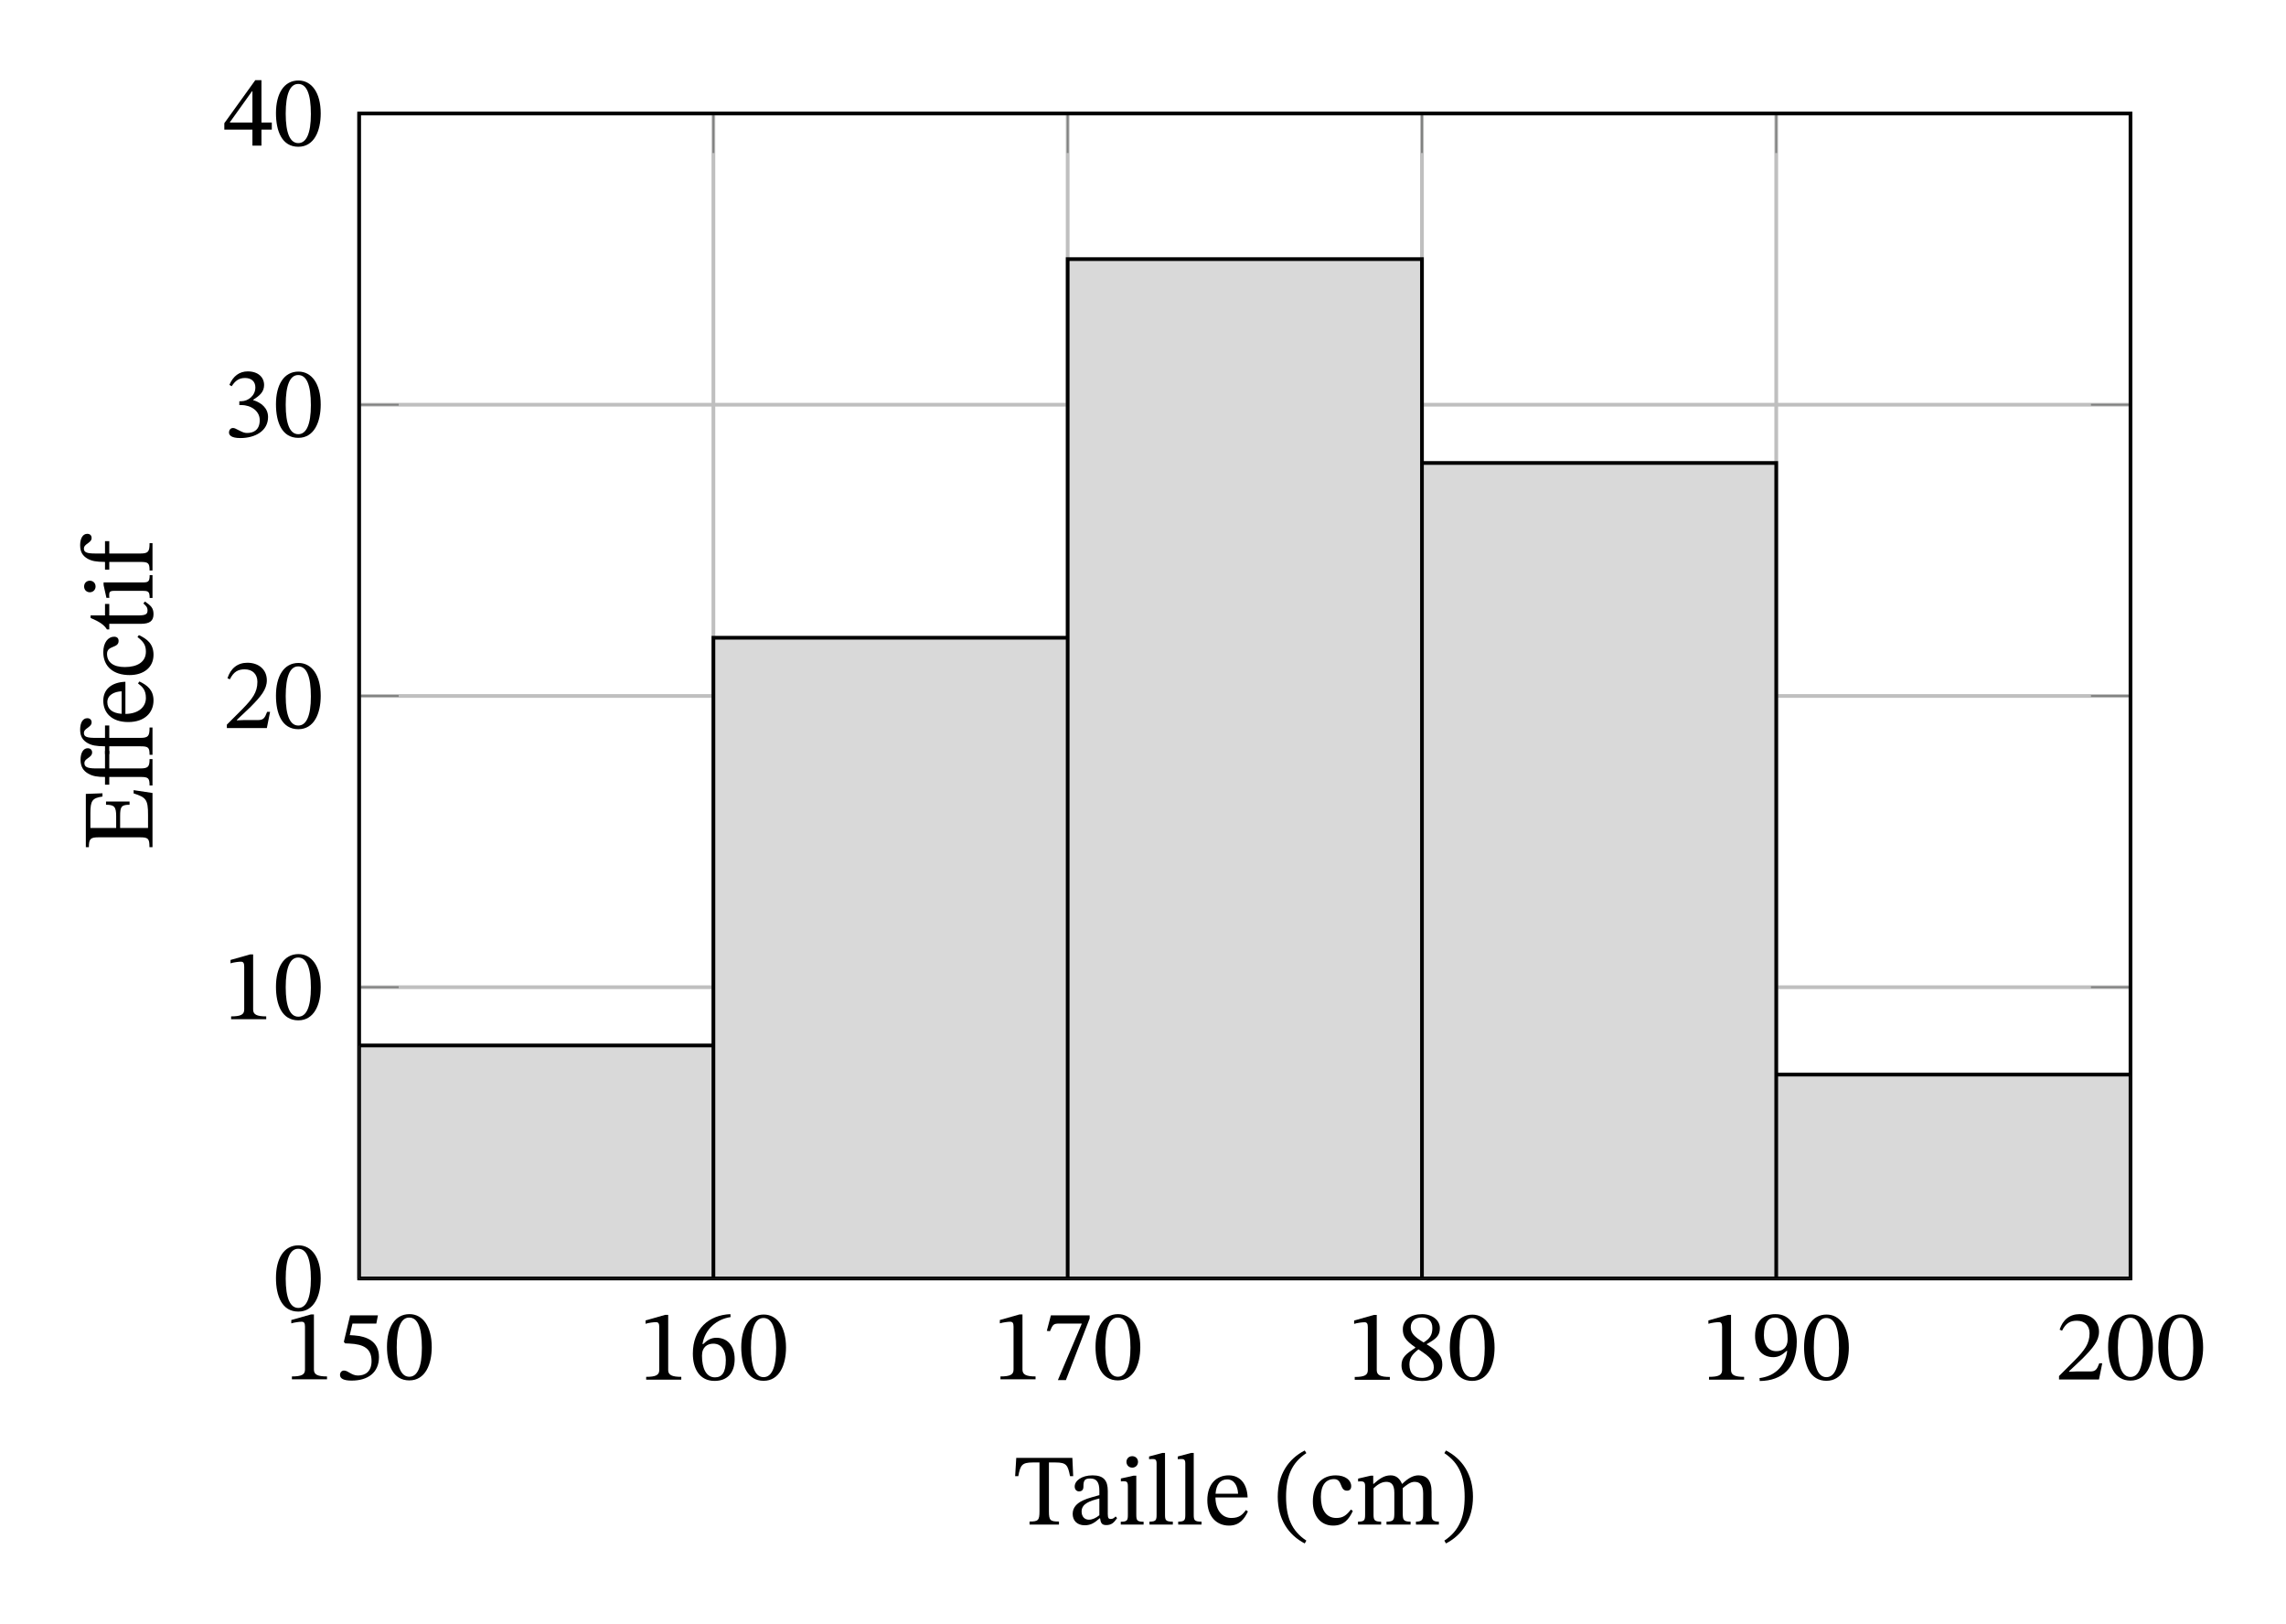
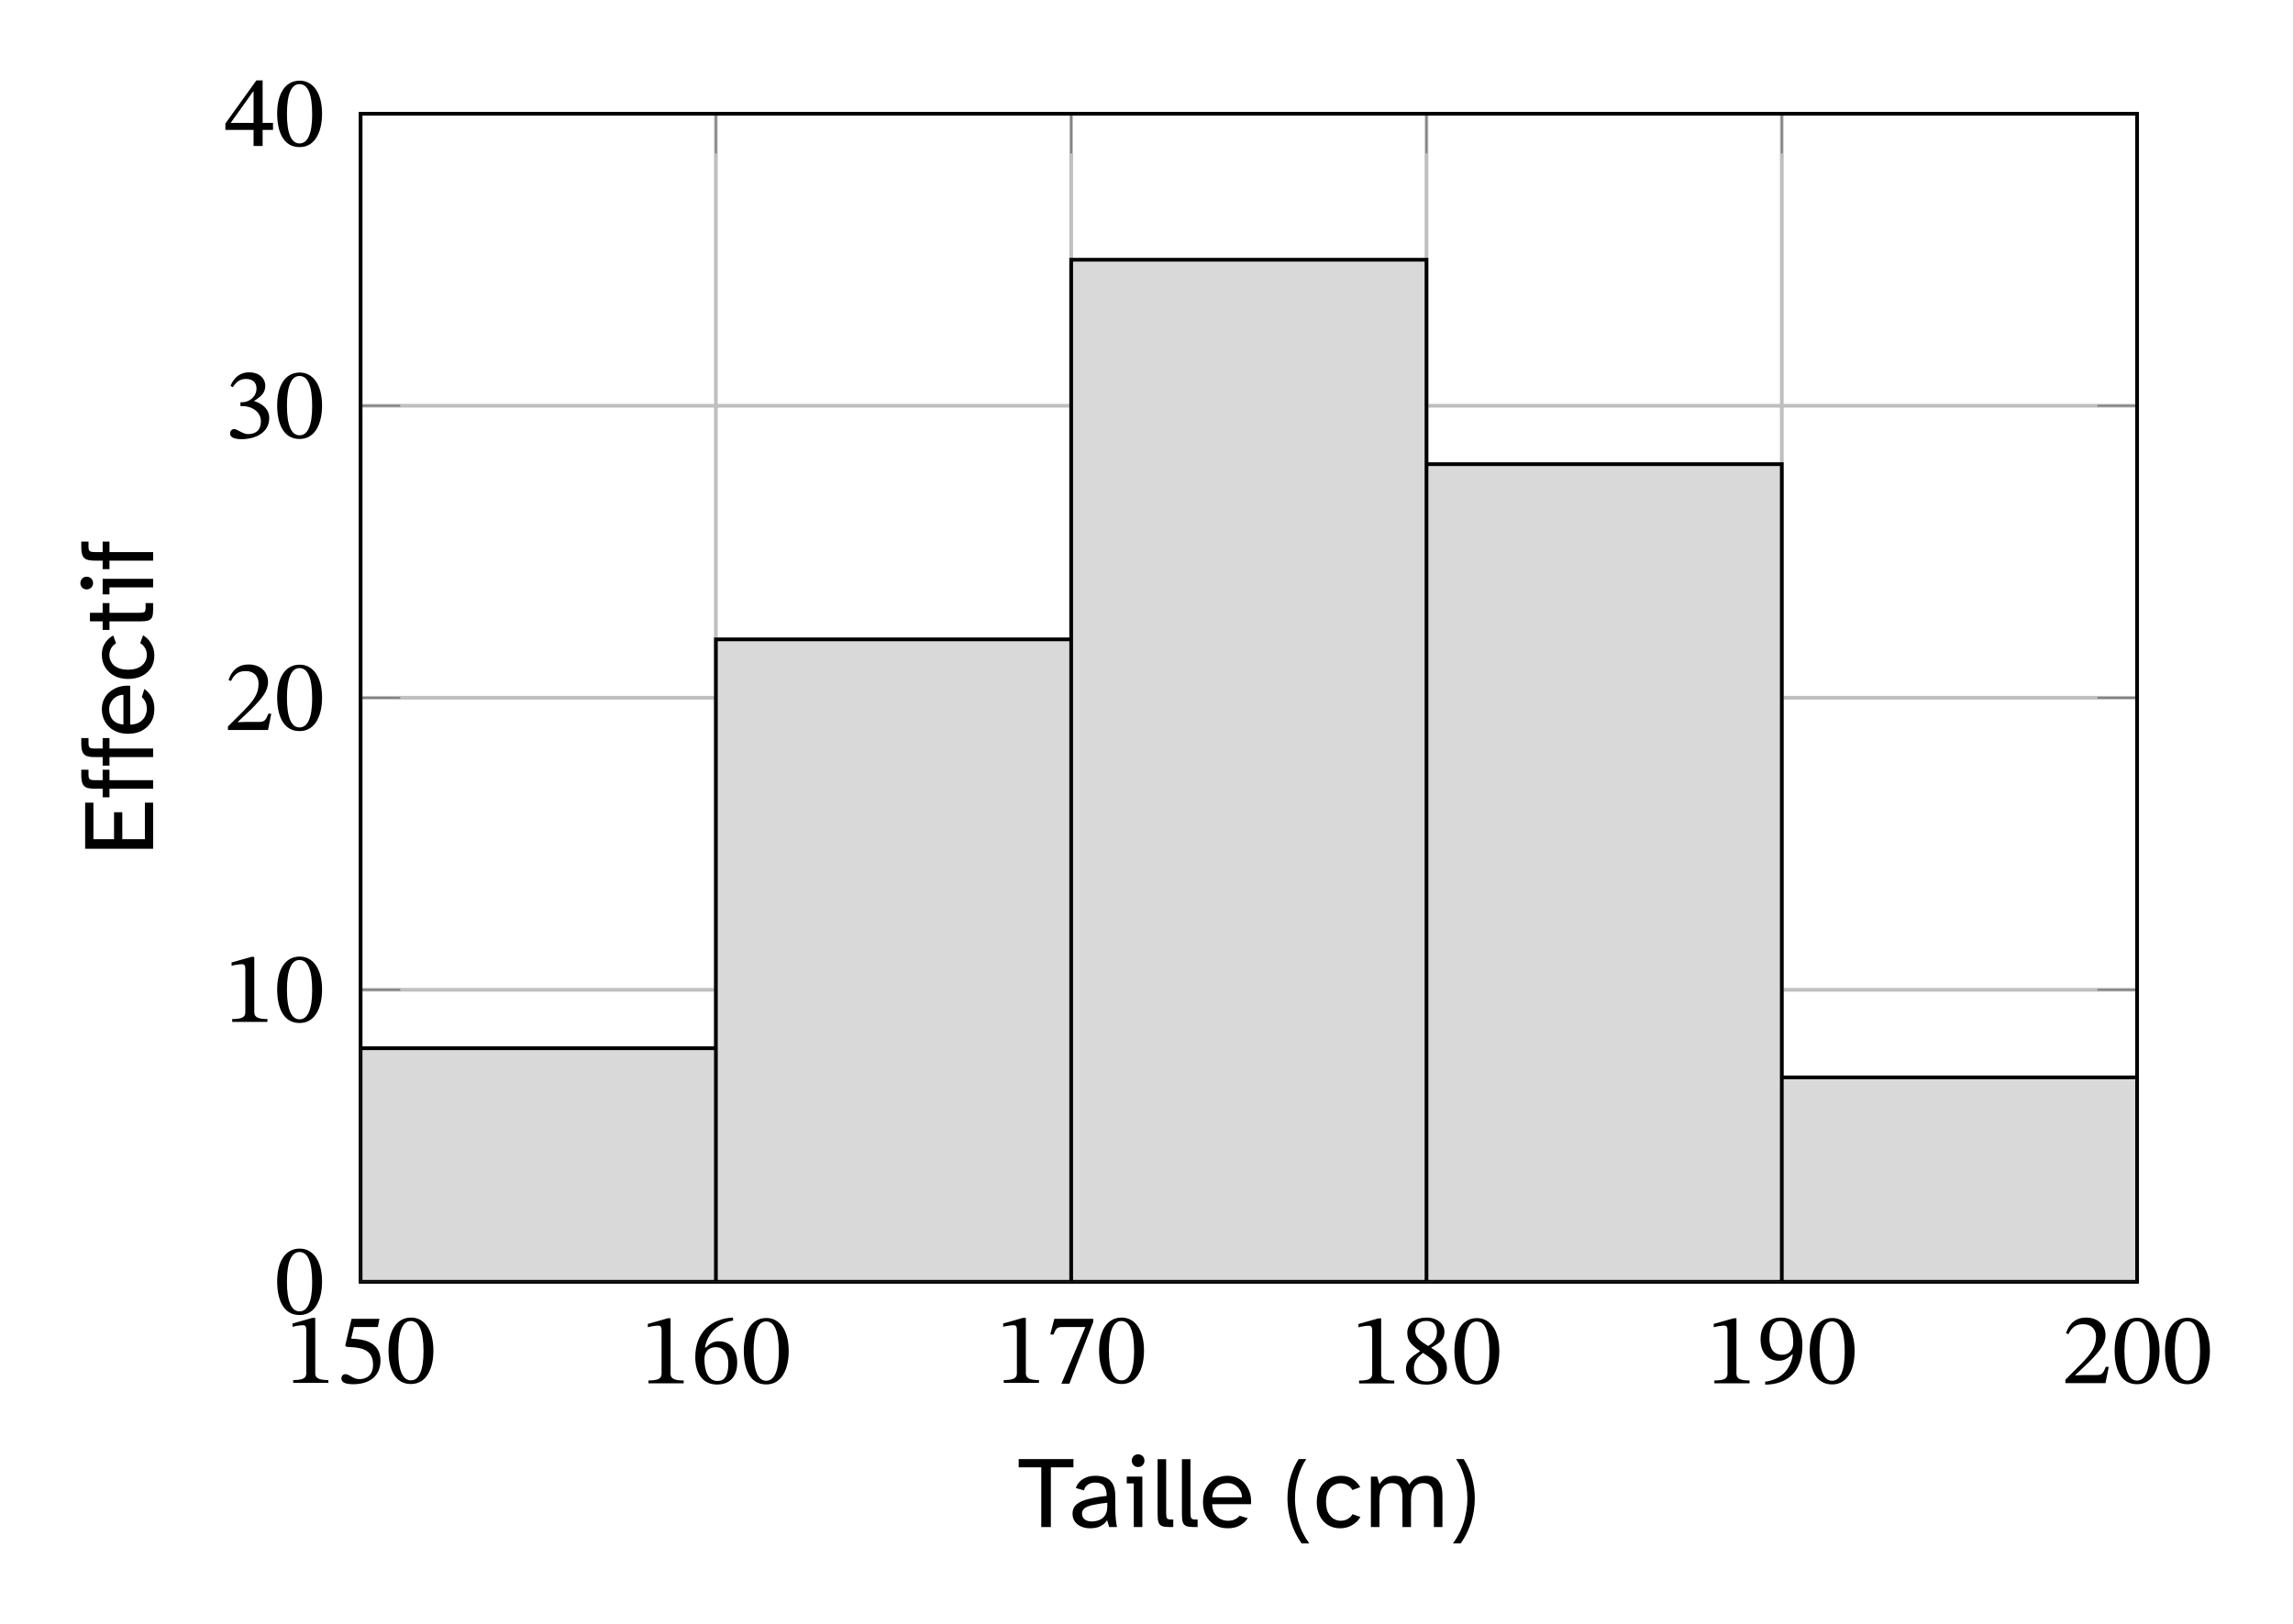
- <svg xmlns="http://www.w3.org/2000/svg" xmlns:xlink="http://www.w3.org/1999/xlink" version="1.1" width="245.77" height="174.55" viewBox="0 0 245.77 174.55">
+ <svg xmlns="http://www.w3.org/2000/svg" xmlns:xlink="http://www.w3.org/1999/xlink" version="1.1" width="245.81" height="174.11" viewBox="0 0 245.81 174.11">
  <defs>
    <path id="font_1_1138" d="M.426 0V.028C.334 .028 .297 .046 .297 .095V.639H.268L.074 .584V.551C.105 .561 .156 .567 .176 .567 .201 .567 .209 .553 .209 .518V.095C.209 .045 .174 .028 .08 .028V0H.426Z" />
    <path id="font_1_1142" d="M.417 .549 .433 .63H.159L.097 .369 .109 .354C.123 .354 .128 .354 .154 .352 .292 .345 .37 .304 .37 .179 .37 .075 .307 .037 .236 .037 .172 .037 .139 .086 .099 .086 .074 .086 .059 .066 .059 .043 .059 .006 .097-.013 .174-.013 .333-.013 .443 .065 .443 .219 .443 .376 .32 .423 .202 .432L.155 .435 .182 .549H.417Z" />
    <path id="font_1_1137" d="M.468 .317C.468 .523 .378 .642 .249 .642 .104 .642 .027 .51 .027 .32 .027 .143 .086-.011 .247-.011 .404-.011 .468 .146 .468 .317M.371 .311C.371 .119 .326 .025 .247 .025 .167 .025 .123 .121 .123 .315 .123 .513 .167 .608 .246 .608 .328 .608 .371 .514 .371 .311Z" />
    <path id="font_1_1143" d="M.415 .646C.2 .637 .045 .498 .045 .257 .045 .11 .11-.012 .259-.012 .385-.012 .457 .067 .457 .203 .457 .334 .386 .413 .277 .413 .225 .413 .188 .391 .147 .351L.14 .352C.165 .498 .277 .596 .417 .617L.415 .646M.37 .195C.37 .068 .33 .023 .263 .023 .176 .023 .135 .112 .135 .236 .135 .323 .189 .355 .247 .355 .33 .355 .37 .285 .37 .195Z" />
    <path id="font_1_1144" d="M.464 .599V.63H.082L.042 .477 .073 .474C.1 .539 .108 .549 .164 .549H.387L.151-.008H.23L.464 .599Z" />
    <path id="font_1_1145" d="M.448 .15C.448 .23 .412 .278 .295 .349V.352C.388 .403 .424 .436 .424 .509 .424 .588 .348 .647 .249 .647 .139 .647 .059 .59 .059 .499 .059 .431 .081 .39 .183 .319V.316C.09 .254 .046 .222 .046 .142 .046 .04 .13-.012 .246-.012 .365-.012 .448 .045 .448 .15M.213 .3C.334 .222 .364 .185 .364 .121 .364 .053 .312 .019 .25 .019 .174 .019 .124 .06 .124 .15 .124 .219 .156 .254 .213 .3M.35 .511C.35 .447 .33 .408 .264 .368 .175 .422 .137 .458 .137 .517 .137 .578 .179 .614 .247 .614 .311 .614 .35 .577 .35 .511Z" />
    <path id="font_1_1146" d="M.085-.013C.306-.011 .45 .116 .45 .374 .45 .522 .389 .646 .24 .646 .114 .646 .039 .567 .039 .432 .039 .3 .11 .222 .219 .222 .269 .222 .305 .243 .35 .284L.356 .283C.334 .121 .221 .032 .083 .016L.085-.013M.126 .438C.126 .566 .171 .612 .236 .612 .324 .612 .36 .523 .36 .398 .36 .312 .307 .281 .249 .281 .166 .281 .126 .345 .126 .438Z" />
    <path id="font_1_1139" d="M.464 .16H.435C.412 .1 .399 .079 .346 .079H.207L.137 .076V.081L.269 .206C.375 .313 .432 .382 .432 .471 .432 .576 .353 .644 .24 .644 .143 .644 .075 .588 .044 .491L.068 .481C.105 .556 .149 .579 .214 .579 .291 .579 .339 .531 .339 .456 .339 .351 .289 .288 .19 .186L.038 .034V0H.432L.464 .16Z" />
    <path id="font_1_1140" d="M.086 .498C.12 .551 .157 .579 .217 .579 .279 .579 .319 .545 .319 .486 .319 .405 .248 .35 .18 .35H.161V.312H.181C.277 .312 .362 .253 .362 .164 .362 .066 .301 .037 .238 .037 .214 .037 .2 .041 .157 .063 .122 .081 .114 .086 .098 .086 .072 .086 .059 .063 .059 .042 .059 .016 .081-.013 .171-.013 .317-.013 .444 .057 .444 .194 .444 .283 .377 .336 .297 .361V.364C.36 .404 .405 .441 .405 .51 .405 .586 .346 .644 .244 .644 .162 .644 .1 .598 .063 .511L.086 .498Z" />
    <path id="font_1_1141" d="M.481 .158V.227H.379V.645H.318L.013 .221V.158H.29V0H.379V.158H.481M.29 .227H.068V.231L.286 .536H.29V.227Z" />
    <clipPath id="clip_2">
-       <path transform="matrix(1,0,0,-1,38.61,137.446)" d="M0 0H190.443V125.246H0Z" />
+       <path transform="matrix(1,0,0,-1,38.654,137.441)" d="M0 0H190.443V125.246H0Z" />
    </clipPath>
-     <path id="font_3_22" d="M.447 0V.03C.361 .03 .348 .04 .348 .131V.612H.411C.522 .612 .534 .586 .556 .477H.587L.579 .657H.026L.015 .477H.046C.067 .586 .081 .612 .191 .612H.255V.131C.255 .04 .241 .03 .157 .03V0H.447Z" />
-     <path id="font_3_255" d="M.157-.007C.221-.007 .257 .021 .304 .062H.308C.314 .018 .324-.005 .368-.005 .419-.005 .443 .016 .476 .064L.461 .08C.447 .065 .433 .055 .414 .055 .393 .055 .384 .063 .384 .104V.331C.384 .435 .343 .485 .234 .485 .125 .485 .058 .431 .058 .375 .058 .342 .08 .327 .1 .327 .128 .327 .144 .342 .144 .373 .144 .433 .154 .454 .211 .454 .271 .454 .301 .421 .301 .334V.29C.215 .263 .038 .237 .038 .105 .038 .041 .08-.007 .157-.007M.301 .092C.267 .064 .231 .048 .198 .048 .155 .048 .126 .079 .126 .129 .126 .207 .21 .234 .301 .257V.092Z" />
-     <path id="font_3_263" d="M.257 0V.028C.19 .028 .185 .043 .185 .101V.482H.159L.033 .454V.425C.033 .425 .044 .427 .058 .427 .087 .427 .102 .423 .102 .38V.101C.102 .044 .099 .028 .032 .028V0H.257M.145 .561C.18 .561 .202 .587 .202 .618 .202 .648 .18 .674 .145 .674 .11 .674 .088 .648 .088 .618 .088 .587 .111 .561 .145 .561Z" />
-     <path id="font_3_267" d="M.26 0V.029C.188 .029 .183 .043 .183 .101V.706H.158L.026 .671V.644C.026 .644 .041 .646 .058 .646 .083 .646 .1 .644 .1 .603V.101C.1 .045 .096 .029 .03 .029V0H.26Z" />
-     <path id="font_3_259" d="M.247-.01C.35-.01 .398 .053 .434 .129L.415 .143C.383 .101 .352 .065 .271 .065 .189 .065 .116 .13 .114 .267H.431C.426 .406 .354 .485 .245 .485 .128 .485 .034 .405 .034 .239 .034 .077 .127-.01 .247-.01M.115 .304C.122 .394 .16 .445 .23 .445 .301 .445 .334 .377 .337 .304H.115Z" />
-     <path id="font_3_1841" d="M.312-.158C.166-.062 .112 .073 .112 .274 .112 .473 .166 .607 .312 .704L.296 .73C.135 .648 .03 .492 .03 .274 .03 .054 .135-.103 .296-.186L.312-.158Z" />
-     <path id="font_3_257" d="M.408 .148C.363 .09 .329 .065 .264 .065 .161 .065 .112 .151 .112 .273 .112 .388 .161 .448 .242 .448 .328 .448 .295 .334 .369 .334 .397 .334 .411 .35 .411 .379 .411 .437 .353 .485 .259 .485 .115 .485 .033 .383 .033 .226 .033 .087 .108-.01 .233-.01 .34-.01 .389 .053 .427 .134L.408 .148Z" />
-     <path id="font_3_268" d="M.55 0V.029C.478 .029 .473 .047 .473 .116V.359C.506 .387 .547 .421 .588 .421 .635 .421 .674 .399 .674 .308V.116C.674 .055 .671 .029 .603 .029V0H.829V.029C.76 .029 .757 .053 .757 .116V.32C.757 .441 .706 .485 .628 .485 .575 .485 .524 .456 .469 .402H.465C.445 .45 .411 .485 .354 .485 .286 .485 .24 .448 .186 .401H.182V.482H.158L.033 .453V.424C.033 .424 .045 .426 .06 .426 .088 .426 .102 .417 .102 .381V.101C.102 .041 .095 .029 .032 .029V0H.26V.029C.198 .029 .185 .041 .185 .097V.357C.213 .384 .258 .421 .31 .421 .356 .421 .39 .399 .39 .314V.116C.39 .046 .384 .029 .313 .029V0H.55Z" />
-     <path id="font_3_1842" d="M.047-.186C.208-.103 .313 .054 .313 .274 .313 .492 .208 .648 .047 .73L.031 .704C.177 .607 .231 .473 .231 .274 .231 .073 .177-.062 .031-.158L.047-.186Z" />
-     <path id="font_3_7" d="M.57 0 .598 .186H.566C.527 .067 .509 .043 .354 .044H.225V.319H.342C.434 .319 .454 .308 .454 .226H.486V.458H.454C.454 .377 .434 .358 .342 .358H.225V.612H.372C.495 .612 .52 .593 .535 .493H.567L.561 .657H.036V.627C.117 .627 .133 .611 .133 .535V.118C.133 .04 .117 .03 .036 .03V0H.57Z" />
-     <path id="font_3_655" d="M.278 0V.029C.205 .029 .186 .041 .186 .119V.426H.359V.468H.186V.558C.186 .642 .201 .671 .238 .671 .288 .671 .29 .595 .344 .595 .366 .595 .385 .609 .385 .639 .385 .683 .337 .709 .272 .709 .201 .709 .162 .68 .135 .634 .109 .588 .102 .544 .102 .468H.026V.426H.102V.119C.102 .041 .091 .029 .018 .029V0H.278Z" />
-     <path id="font_3_260" d="M.287 0V.029C.204 .029 .185 .041 .185 .119V.426H.307V.468H.185V.562C.185 .646 .196 .676 .233 .676 .257 .676 .271 .658 .284 .639 .299 .62 .312 .6 .338 .6 .361 .6 .379 .614 .379 .643 .379 .688 .332 .713 .267 .713 .197 .713 .161 .686 .134 .64 .111 .598 .103 .559 .102 .468H.026V.426H.102V.119C.102 .041 .091 .029 .018 .029V0H.287Z" />
-     <path id="font_3_275" d="M.293 .09C.268 .062 .255 .049 .223 .049 .184 .049 .175 .073 .175 .144V.426H.288V.468H.175V.61H.15C.114 .525 .084 .478 .037 .449V.426H.092V.116C.092 .026 .121-.01 .188-.01 .252-.01 .273 .02 .312 .074L.293 .09Z" />
+     <path id="font_3_34" d="M.232 0V.587H.01V.668H.548V.587H.326V0H.232Z" />
+     <path id="font_3_41" d="M.209-.012C.178-.012 .149-.006 .123 .005 .097 .016 .076 .033 .061 .054 .046 .075 .038 .101 .038 .131 .038 .17 .052 .201 .079 .224 .107 .247 .146 .264 .197 .276 .247 .289 .306 .299 .373 .306 .374 .348 .366 .38 .348 .403 .33 .426 .301 .437 .261 .437 .231 .437 .207 .43 .188 .416 .168 .403 .156 .384 .151 .36L.07 .384C.083 .422 .107 .451 .141 .472 .176 .493 .215 .504 .26 .504 .329 .504 .379 .488 .41 .455 .442 .423 .458 .372 .458 .303V.187C.458 .146 .46 .11 .463 .08 .466 .05 .47 .023 .475 0H.398L.378 .068C.363 .043 .342 .024 .315 .01 .288-.005 .252-.012 .209-.012M.227 .055C.253 .055 .278 .06 .301 .069 .324 .078 .343 .094 .358 .116 .373 .139 .38 .169 .38 .208V.239C.329 .234 .285 .227 .248 .219 .211 .212 .182 .201 .161 .188 .141 .174 .131 .156 .131 .133 .131 .11 .139 .091 .156 .076 .174 .062 .197 .055 .227 .055Z" />
+     <path id="font_3_49" d="M.156 .59C.139 .59 .125 .596 .112 .608 .1 .621 .094 .636 .094 .653 .094 .67 .1 .685 .112 .697 .125 .709 .139 .715 .156 .715 .173 .715 .188 .709 .201 .697 .213 .685 .219 .67 .219 .653 .219 .636 .213 .621 .201 .608 .188 .596 .173 .59 .156 .59M.114 0V.429H.045V.496H.198V0H.114Z" />
+     <path id="font_3_52" d="M.187 0C.156 0 .132 .003 .115 .009 .098 .016 .086 .028 .079 .046 .073 .064 .07 .09 .07 .124V.667H.154V.138C.154 .113 .157 .096 .162 .087 .167 .078 .182 .074 .205 .074H.224V0H.187Z" />
+     <path id="font_3_45" d="M.281-.012C.229-.012 .185-0 .149 .023 .113 .046 .086 .077 .066 .115 .047 .154 .038 .198 .038 .247 .038 .3 .049 .345 .07 .383 .091 .422 .12 .451 .156 .472 .193 .493 .234 .504 .279 .504 .318 .504 .353 .496 .383 .48 .413 .465 .438 .444 .457 .417 .477 .391 .492 .361 .501 .328 .51 .295 .513 .26 .51 .225H.128C.129 .184 .139 .151 .156 .127 .173 .103 .193 .086 .216 .076 .239 .067 .261 .062 .281 .062 .309 .062 .332 .066 .352 .076 .371 .085 .386 .096 .397 .111L.478 .087C.46 .058 .434 .035 .401 .016 .368-.003 .328-.012 .281-.012M.129 .292H.421C.421 .315 .415 .338 .404 .359 .392 .38 .375 .398 .354 .411 .333 .425 .308 .432 .279 .432 .254 .432 .231 .427 .209 .418 .187 .409 .169 .394 .154 .373 .14 .352 .132 .325 .129 .292Z" />
+     <path id="font_3_119" d="M.189-.161C.143-.096 .108-.025 .085 .05 .062 .126 .05 .203 .05 .28 .05 .348 .059 .415 .077 .481 .096 .547 .123 .609 .16 .668H.235C.202 .621 .176 .564 .155 .496 .134 .428 .124 .355 .124 .278 .124 .205 .135 .131 .156 .055 .178-.02 .214-.092 .265-.161H.189Z" />
+     <path id="font_3_43" d="M.269-.012C.222-.012 .181-.001 .146 .021 .111 .044 .085 .074 .066 .113 .047 .152 .038 .196 .038 .246 .038 .295 .048 .34 .067 .378 .087 .417 .115 .448 .151 .47 .187 .493 .229 .504 .278 .504 .323 .504 .361 .493 .393 .471 .425 .449 .449 .423 .465 .392L.388 .364C.377 .384 .362 .4 .341 .412 .32 .424 .297 .43 .272 .43 .247 .43 .224 .423 .202 .41 .18 .398 .162 .378 .149 .35 .136 .323 .129 .289 .129 .247 .129 .206 .136 .171 .149 .143 .163 .116 .181 .095 .202 .082 .224 .069 .247 .062 .272 .062 .299 .062 .323 .068 .343 .08 .364 .093 .379 .108 .39 .127L.467 .099C.448 .067 .422 .04 .387 .02 .352-.001 .313-.012 .269-.012Z" />
+     <path id="font_3_53" d="M.07 0V.496H.132L.154 .421C.168 .444 .187 .464 .212 .48 .236 .496 .266 .504 .303 .504 .341 .504 .372 .496 .395 .481 .418 .466 .435 .444 .446 .417 .466 .448 .49 .47 .518 .483 .547 .497 .578 .504 .613 .504 .67 .504 .711 .486 .736 .451 .761 .416 .773 .371 .773 .314V0H.689V.289C.689 .314 .686 .338 .681 .359 .676 .381 .666 .399 .651 .412 .636 .425 .614 .432 .583 .432 .547 .432 .518 .418 .497 .391 .475 .363 .464 .322 .464 .269V0H.38V.289C.38 .314 .378 .338 .372 .359 .368 .381 .358 .399 .342 .412 .328 .425 .305 .432 .274 .432 .238 .432 .209 .418 .187 .391 .165 .363 .154 .322 .154 .269V0H.07Z" />
+     <path id="font_3_120" d="M.035-.161C.086-.092 .122-.02 .144 .056 .166 .132 .177 .206 .177 .279 .177 .356 .167 .428 .146 .496 .126 .564 .099 .621 .066 .668H.141C.178 .609 .206 .547 .223 .481 .241 .415 .25 .348 .25 .281 .25 .203 .238 .126 .215 .05 .192-.025 .157-.096 .112-.161H.035Z" />
+     <path id="font_3_19" d="M.076 0V.668H.529V.587H.17V.384H.435V.303H.17V.081H.529V0H.076Z" />
+     <path id="font_3_46" d="M.099 0V.429H.015V.496H.099V.57C.099 .604 .102 .631 .109 .651 .116 .671 .129 .685 .148 .693 .167 .702 .195 .706 .232 .706H.286V.635H.234C.213 .635 .199 .631 .192 .622 .186 .613 .183 .596 .183 .571V.496H.286V.429H.183V0H.099Z" />
+     <path id="font_3_60" d="M.221 0C.19 0 .165 .003 .148 .009 .132 .016 .12 .028 .113 .046 .107 .064 .104 .09 .104 .124V.429H.02V.496H.104V.621H.188V.496H.284V.429H.188V.138C.188 .113 .191 .096 .195 .087 .201 .078 .215 .074 .239 .074H.284V0H.221Z" />
  </defs>
-   <path transform="matrix(1,0,0,-1,38.61,137.446)" stroke-width=".399" stroke-linecap="butt" stroke-miterlimit="10" stroke-linejoin="miter" fill="none" stroke="#bfbfbf" d="M0 0V125.246M38.089 0V125.246M76.177 0V125.246M114.266 0V125.246M152.354 0V125.246M190.443 0V125.246" />
-   <path transform="matrix(1,0,0,-1,38.61,137.446)" stroke-width=".399" stroke-linecap="butt" stroke-miterlimit="10" stroke-linejoin="miter" fill="none" stroke="#bfbfbf" d="M0 0H190.443M0 31.312H190.443M0 62.623H190.443M0 93.935H190.443M0 125.246H190.443" />
-   <path transform="matrix(1,0,0,-1,38.61,137.446)" stroke-width=".199" stroke-linecap="butt" stroke-miterlimit="10" stroke-linejoin="miter" fill="none" stroke="#7f807f" d="M0 0V4.252M38.089 0V4.252M76.177 0V4.252M114.266 0V4.252M152.354 0V4.252M190.443 0V4.252M0 125.246V120.994M38.089 125.246V120.994M76.177 125.246V120.994M114.266 125.246V120.994M152.354 125.246V120.994M190.443 125.246V120.994" />
-   <path transform="matrix(1,0,0,-1,38.61,137.446)" stroke-width=".199" stroke-linecap="butt" stroke-miterlimit="10" stroke-linejoin="miter" fill="none" stroke="#7f807f" d="M0 0H4.252M0 31.312H4.252M0 62.623H4.252M0 93.935H4.252M0 125.246H4.252M190.443 0H186.191M190.443 31.312H186.191M190.443 62.623H186.191M190.443 93.935H186.191M190.443 125.246H186.191" />
-   <path transform="matrix(1,0,0,-1,38.61,137.446)" stroke-width=".399" stroke-linecap="butt" stroke-miterlimit="10" stroke-linejoin="miter" fill="none" stroke="#000000" d="M0 0V125.246H190.443V0H0Z" />
-   <use data-text="1" xlink:href="#font_1_1138" transform="matrix(10.9091,0,0,-10.9091,30.51,148.285)" />
-   <use data-text="5" xlink:href="#font_1_1142" transform="matrix(10.9091,0,0,-10.9091,35.91,148.285)" />
-   <use data-text="0" xlink:href="#font_1_1137" transform="matrix(10.9091,0,0,-10.9091,41.31001,148.285)" />
-   <use data-text="1" xlink:href="#font_1_1138" transform="matrix(10.9091,0,0,-10.9091,68.598,148.329)" />
-   <use data-text="6" xlink:href="#font_1_1143" transform="matrix(10.9091,0,0,-10.9091,73.99801,148.329)" />
-   <use data-text="0" xlink:href="#font_1_1137" transform="matrix(10.9091,0,0,-10.9091,79.39801,148.329)" />
-   <use data-text="1" xlink:href="#font_1_1138" transform="matrix(10.9091,0,0,-10.9091,106.687,148.285)" />
-   <use data-text="7" xlink:href="#font_1_1144" transform="matrix(10.9091,0,0,-10.9091,112.087,148.285)" />
-   <use data-text="0" xlink:href="#font_1_1137" transform="matrix(10.9091,0,0,-10.9091,117.487,148.285)" />
-   <use data-text="1" xlink:href="#font_1_1138" transform="matrix(10.9091,0,0,-10.9091,144.776,148.34)" />
-   <use data-text="8" xlink:href="#font_1_1145" transform="matrix(10.9091,0,0,-10.9091,150.176,148.34)" />
-   <use data-text="0" xlink:href="#font_1_1137" transform="matrix(10.9091,0,0,-10.9091,155.576,148.34)" />
-   <use data-text="1" xlink:href="#font_1_1138" transform="matrix(10.9091,0,0,-10.9091,182.864,148.329)" />
-   <use data-text="9" xlink:href="#font_1_1146" transform="matrix(10.9091,0,0,-10.9091,188.264,148.329)" />
-   <use data-text="0" xlink:href="#font_1_1137" transform="matrix(10.9091,0,0,-10.9091,193.664,148.329)" />
-   <use data-text="2" xlink:href="#font_1_1139" transform="matrix(10.9091,0,0,-10.9091,220.953,148.307)" />
-   <use data-text="0" xlink:href="#font_1_1137" transform="matrix(10.9091,0,0,-10.9091,226.353,148.307)" />
-   <use data-text="0" xlink:href="#font_1_1137" transform="matrix(10.9091,0,0,-10.9091,231.753,148.307)" />
-   <use data-text="0" xlink:href="#font_1_1137" transform="matrix(10.9091,0,0,-10.9091,29.375,140.888)" />
-   <use data-text="1" xlink:href="#font_1_1138" transform="matrix(10.9091,0,0,-10.9091,23.975,109.576)" />
-   <use data-text="0" xlink:href="#font_1_1137" transform="matrix(10.9091,0,0,-10.9091,29.375,109.576)" />
-   <use data-text="2" xlink:href="#font_1_1139" transform="matrix(10.9091,0,0,-10.9091,23.975,78.27602)" />
-   <use data-text="0" xlink:href="#font_1_1137" transform="matrix(10.9091,0,0,-10.9091,29.375,78.27602)" />
-   <use data-text="3" xlink:href="#font_1_1140" transform="matrix(10.9091,0,0,-10.9091,23.975,46.95302)" />
-   <use data-text="0" xlink:href="#font_1_1137" transform="matrix(10.9091,0,0,-10.9091,29.375,46.95302)" />
-   <use data-text="4" xlink:href="#font_1_1141" transform="matrix(10.9091,0,0,-10.9091,23.975,15.65801)" />
-   <use data-text="0" xlink:href="#font_1_1137" transform="matrix(10.9091,0,0,-10.9091,29.375,15.65801)" />
+   <path transform="matrix(1,0,0,-1,38.654,137.441)" stroke-width=".399" stroke-linecap="butt" stroke-miterlimit="10" stroke-linejoin="miter" fill="none" stroke="#bfbfbf" d="M0 0V125.246M38.089 0V125.246M76.177 0V125.246M114.266 0V125.246M152.354 0V125.246M190.443 0V125.246" />
+   <path transform="matrix(1,0,0,-1,38.654,137.441)" stroke-width=".399" stroke-linecap="butt" stroke-miterlimit="10" stroke-linejoin="miter" fill="none" stroke="#bfbfbf" d="M0 0H190.443M0 31.312H190.443M0 62.623H190.443M0 93.935H190.443M0 125.246H190.443" />
+   <path transform="matrix(1,0,0,-1,38.654,137.441)" stroke-width=".199" stroke-linecap="butt" stroke-miterlimit="10" stroke-linejoin="miter" fill="none" stroke="#7f807f" d="M0 0V4.252M38.089 0V4.252M76.177 0V4.252M114.266 0V4.252M152.354 0V4.252M190.443 0V4.252M0 125.246V120.994M38.089 125.246V120.994M76.177 125.246V120.994M114.266 125.246V120.994M152.354 125.246V120.994M190.443 125.246V120.994" />
+   <path transform="matrix(1,0,0,-1,38.654,137.441)" stroke-width=".199" stroke-linecap="butt" stroke-miterlimit="10" stroke-linejoin="miter" fill="none" stroke="#7f807f" d="M0 0H4.252M0 31.312H4.252M0 62.623H4.252M0 93.935H4.252M0 125.246H4.252M190.443 0H186.191M190.443 31.312H186.191M190.443 62.623H186.191M190.443 93.935H186.191M190.443 125.246H186.191" />
+   <path transform="matrix(1,0,0,-1,38.654,137.441)" stroke-width=".399" stroke-linecap="butt" stroke-miterlimit="10" stroke-linejoin="miter" fill="none" stroke="#000000" d="M0 0V125.246H190.443V0H0Z" />
+   <use data-text="1" xlink:href="#font_1_1138" transform="matrix(10.9091,0,0,-10.9091,30.554,148.28)" />
+   <use data-text="5" xlink:href="#font_1_1142" transform="matrix(10.9091,0,0,-10.9091,35.95401,148.28)" />
+   <use data-text="0" xlink:href="#font_1_1137" transform="matrix(10.9091,0,0,-10.9091,41.35401,148.28)" />
+   <use data-text="1" xlink:href="#font_1_1138" transform="matrix(10.9091,0,0,-10.9091,68.64201,148.324)" />
+   <use data-text="6" xlink:href="#font_1_1143" transform="matrix(10.9091,0,0,-10.9091,74.04201,148.324)" />
+   <use data-text="0" xlink:href="#font_1_1137" transform="matrix(10.9091,0,0,-10.9091,79.44202,148.324)" />
+   <use data-text="1" xlink:href="#font_1_1138" transform="matrix(10.9091,0,0,-10.9091,106.731,148.28)" />
+   <use data-text="7" xlink:href="#font_1_1144" transform="matrix(10.9091,0,0,-10.9091,112.131,148.28)" />
+   <use data-text="0" xlink:href="#font_1_1137" transform="matrix(10.9091,0,0,-10.9091,117.531,148.28)" />
+   <use data-text="1" xlink:href="#font_1_1138" transform="matrix(10.9091,0,0,-10.9091,144.82,148.335)" />
+   <use data-text="8" xlink:href="#font_1_1145" transform="matrix(10.9091,0,0,-10.9091,150.22,148.335)" />
+   <use data-text="0" xlink:href="#font_1_1137" transform="matrix(10.9091,0,0,-10.9091,155.62,148.335)" />
+   <use data-text="1" xlink:href="#font_1_1138" transform="matrix(10.9091,0,0,-10.9091,182.908,148.324)" />
+   <use data-text="9" xlink:href="#font_1_1146" transform="matrix(10.9091,0,0,-10.9091,188.308,148.324)" />
+   <use data-text="0" xlink:href="#font_1_1137" transform="matrix(10.9091,0,0,-10.9091,193.708,148.324)" />
+   <use data-text="2" xlink:href="#font_1_1139" transform="matrix(10.9091,0,0,-10.9091,220.997,148.302)" />
+   <use data-text="0" xlink:href="#font_1_1137" transform="matrix(10.9091,0,0,-10.9091,226.397,148.302)" />
+   <use data-text="0" xlink:href="#font_1_1137" transform="matrix(10.9091,0,0,-10.9091,231.797,148.302)" />
+   <use data-text="0" xlink:href="#font_1_1137" transform="matrix(10.9091,0,0,-10.9091,29.419,140.883)" />
+   <use data-text="1" xlink:href="#font_1_1138" transform="matrix(10.9091,0,0,-10.9091,24.019,109.571)" />
+   <use data-text="0" xlink:href="#font_1_1137" transform="matrix(10.9091,0,0,-10.9091,29.419,109.571)" />
+   <use data-text="2" xlink:href="#font_1_1139" transform="matrix(10.9091,0,0,-10.9091,24.019,78.27101)" />
+   <use data-text="0" xlink:href="#font_1_1137" transform="matrix(10.9091,0,0,-10.9091,29.419,78.27101)" />
+   <use data-text="3" xlink:href="#font_1_1140" transform="matrix(10.9091,0,0,-10.9091,24.019,46.94801)" />
+   <use data-text="0" xlink:href="#font_1_1137" transform="matrix(10.9091,0,0,-10.9091,29.419,46.94801)" />
+   <use data-text="4" xlink:href="#font_1_1141" transform="matrix(10.9091,0,0,-10.9091,24.019,15.65301)" />
+   <use data-text="0" xlink:href="#font_1_1137" transform="matrix(10.9091,0,0,-10.9091,29.419,15.65301)" />
  <g clip-path="url(#clip_2)">
-     <path transform="matrix(1,0,0,-1,38.61,137.446)" d="M0 0H38.089V25.049H0ZM38.089 0H76.177V68.885H38.089ZM76.177 0H114.266V109.59H76.177ZM114.266 0H152.354V87.672H114.266ZM152.354 0H190.443V21.918H152.354Z" fill="#d9d9d9" />
-     <path transform="matrix(1,0,0,-1,38.61,137.446)" stroke-width=".399" stroke-linecap="butt" stroke-miterlimit="10" stroke-linejoin="miter" fill="none" stroke="#000000" d="M0 0H38.089V25.049H0ZM38.089 0H76.177V68.885H38.089ZM76.177 0H114.266V109.59H76.177ZM114.266 0H152.354V87.672H114.266ZM152.354 0H190.443V21.918H152.354Z" />
+     <path transform="matrix(1,0,0,-1,38.654,137.441)" d="M0 0H38.089V25.049H0ZM38.089 0H76.177V68.885H38.089ZM76.177 0H114.266V109.59H76.177ZM114.266 0H152.354V87.672H114.266ZM152.354 0H190.443V21.918H152.354Z" fill="#d9d9d9" />
+     <path transform="matrix(1,0,0,-1,38.654,137.441)" stroke-width=".399" stroke-linecap="butt" stroke-miterlimit="10" stroke-linejoin="miter" fill="none" stroke="#000000" d="M0 0H38.089V25.049H0ZM38.089 0H76.177V68.885H38.089ZM76.177 0H114.266V109.59H76.177ZM114.266 0H152.354V87.672H114.266ZM152.354 0H190.443V21.918H152.354Z" />
  </g>
-   <use data-text="T" xlink:href="#font_3_22" transform="matrix(10.9091,0,0,-10.9091,108.975,163.905)" />
-   <use data-text="a" xlink:href="#font_3_255" transform="matrix(10.9091,0,0,-10.9091,114.9095,163.905)" />
-   <use data-text="i" xlink:href="#font_3_263" transform="matrix(10.9091,0,0,-10.9091,120.1459,163.905)" />
-   <use data-text="l" xlink:href="#font_3_267" transform="matrix(10.9091,0,0,-10.9091,123.255,163.905)" />
-   <use data-text="l" xlink:href="#font_3_267" transform="matrix(10.9091,0,0,-10.9091,126.3423,163.905)" />
-   <use data-text="e" xlink:href="#font_3_259" transform="matrix(10.9091,0,0,-10.9091,129.4296,163.905)" />
-   <use data-text="(" xlink:href="#font_3_1841" transform="matrix(10.9091,0,0,-10.9091,137.0441,163.905)" />
-   <use data-text="c" xlink:href="#font_3_257" transform="matrix(10.9091,0,0,-10.9091,140.7859,163.905)" />
-   <use data-text="m" xlink:href="#font_3_268" transform="matrix(10.9091,0,0,-10.9091,145.6514,163.905)" />
-   <use data-text=")" xlink:href="#font_3_1842" transform="matrix(10.9091,0,0,-10.9091,154.946,163.905)" />
-   <use data-text="E" xlink:href="#font_3_7" transform="matrix(0,-10.9091,-10.9091,-0,16.395,91.47102)" />
-   <use data-text="f" xlink:href="#font_3_655" transform="matrix(0,-10.9091,-10.9091,-0,16.395,84.64192)" />
-   <use data-text="f" xlink:href="#font_3_260" transform="matrix(0,-10.9091,-10.9091,-0,16.395,81.34737)" />
-   <use data-text="e" xlink:href="#font_3_259" transform="matrix(0,-10.9091,-10.9091,-0,16.395,77.99828)" />
-   <use data-text="c" xlink:href="#font_3_257" transform="matrix(0,-10.9091,-10.9091,-0,16.395,72.93646)" />
-   <use data-text="t" xlink:href="#font_3_275" transform="matrix(0,-10.9091,-10.9091,-0,16.395,68.071)" />
-   <use data-text="i" xlink:href="#font_3_263" transform="matrix(0,-10.9091,-10.9091,-0,16.395,64.63463)" />
-   <use data-text="f" xlink:href="#font_3_260" transform="matrix(0,-10.9091,-10.9091,-0,16.395,61.52554)" />
+   <use data-text="T" xlink:href="#font_3_34" transform="matrix(10.9091,0,0,-10.9091,109.095,163.737)" />
+   <use data-text="a" xlink:href="#font_3_41" transform="matrix(10.9091,0,0,-10.9091,114.5605,163.737)" />
+   <use data-text="i" xlink:href="#font_3_49" transform="matrix(10.9091,0,0,-10.9091,120.2986,163.737)" />
+   <use data-text="l" xlink:href="#font_3_52" transform="matrix(10.9091,0,0,-10.9091,123.3314,163.737)" />
+   <use data-text="l" xlink:href="#font_3_52" transform="matrix(10.9091,0,0,-10.9091,125.9386,163.737)" />
+   <use data-text="e" xlink:href="#font_3_45" transform="matrix(10.9091,0,0,-10.9091,128.5459,163.737)" />
+   <use data-text="(" xlink:href="#font_3_119" transform="matrix(10.9091,0,0,-10.9091,137.4696,163.737)" />
+   <use data-text="c" xlink:href="#font_3_43" transform="matrix(10.9091,0,0,-10.9091,140.7423,163.737)" />
+   <use data-text="m" xlink:href="#font_3_53" transform="matrix(10.9091,0,0,-10.9091,146.1968,163.737)" />
+   <use data-text=")" xlink:href="#font_3_120" transform="matrix(10.9091,0,0,-10.9091,155.3714,163.737)" />
+   <use data-text="E" xlink:href="#font_3_19" transform="matrix(0,-10.9091,-10.9091,-0,16.416,91.83601)" />
+   <use data-text="f" xlink:href="#font_3_46" transform="matrix(0,-10.9091,-10.9091,-0,16.416,85.65055)" />
+   <use data-text="f" xlink:href="#font_3_46" transform="matrix(0,-10.9091,-10.9091,-0,16.416,82.25782)" />
+   <use data-text="e" xlink:href="#font_3_45" transform="matrix(0,-10.9091,-10.9091,-0,16.416,79.09418)" />
+   <use data-text="c" xlink:href="#font_3_43" transform="matrix(0,-10.9091,-10.9091,-0,16.416,73.21417)" />
+   <use data-text="t" xlink:href="#font_3_60" transform="matrix(0,-10.9091,-10.9091,-0,16.416,67.75963)" />
+   <use data-text="i" xlink:href="#font_3_49" transform="matrix(0,-10.9091,-10.9091,-0,16.416,64.22508)" />
+   <use data-text="f" xlink:href="#font_3_46" transform="matrix(0,-10.9091,-10.9091,-0,16.416,61.19235)" />
</svg>
